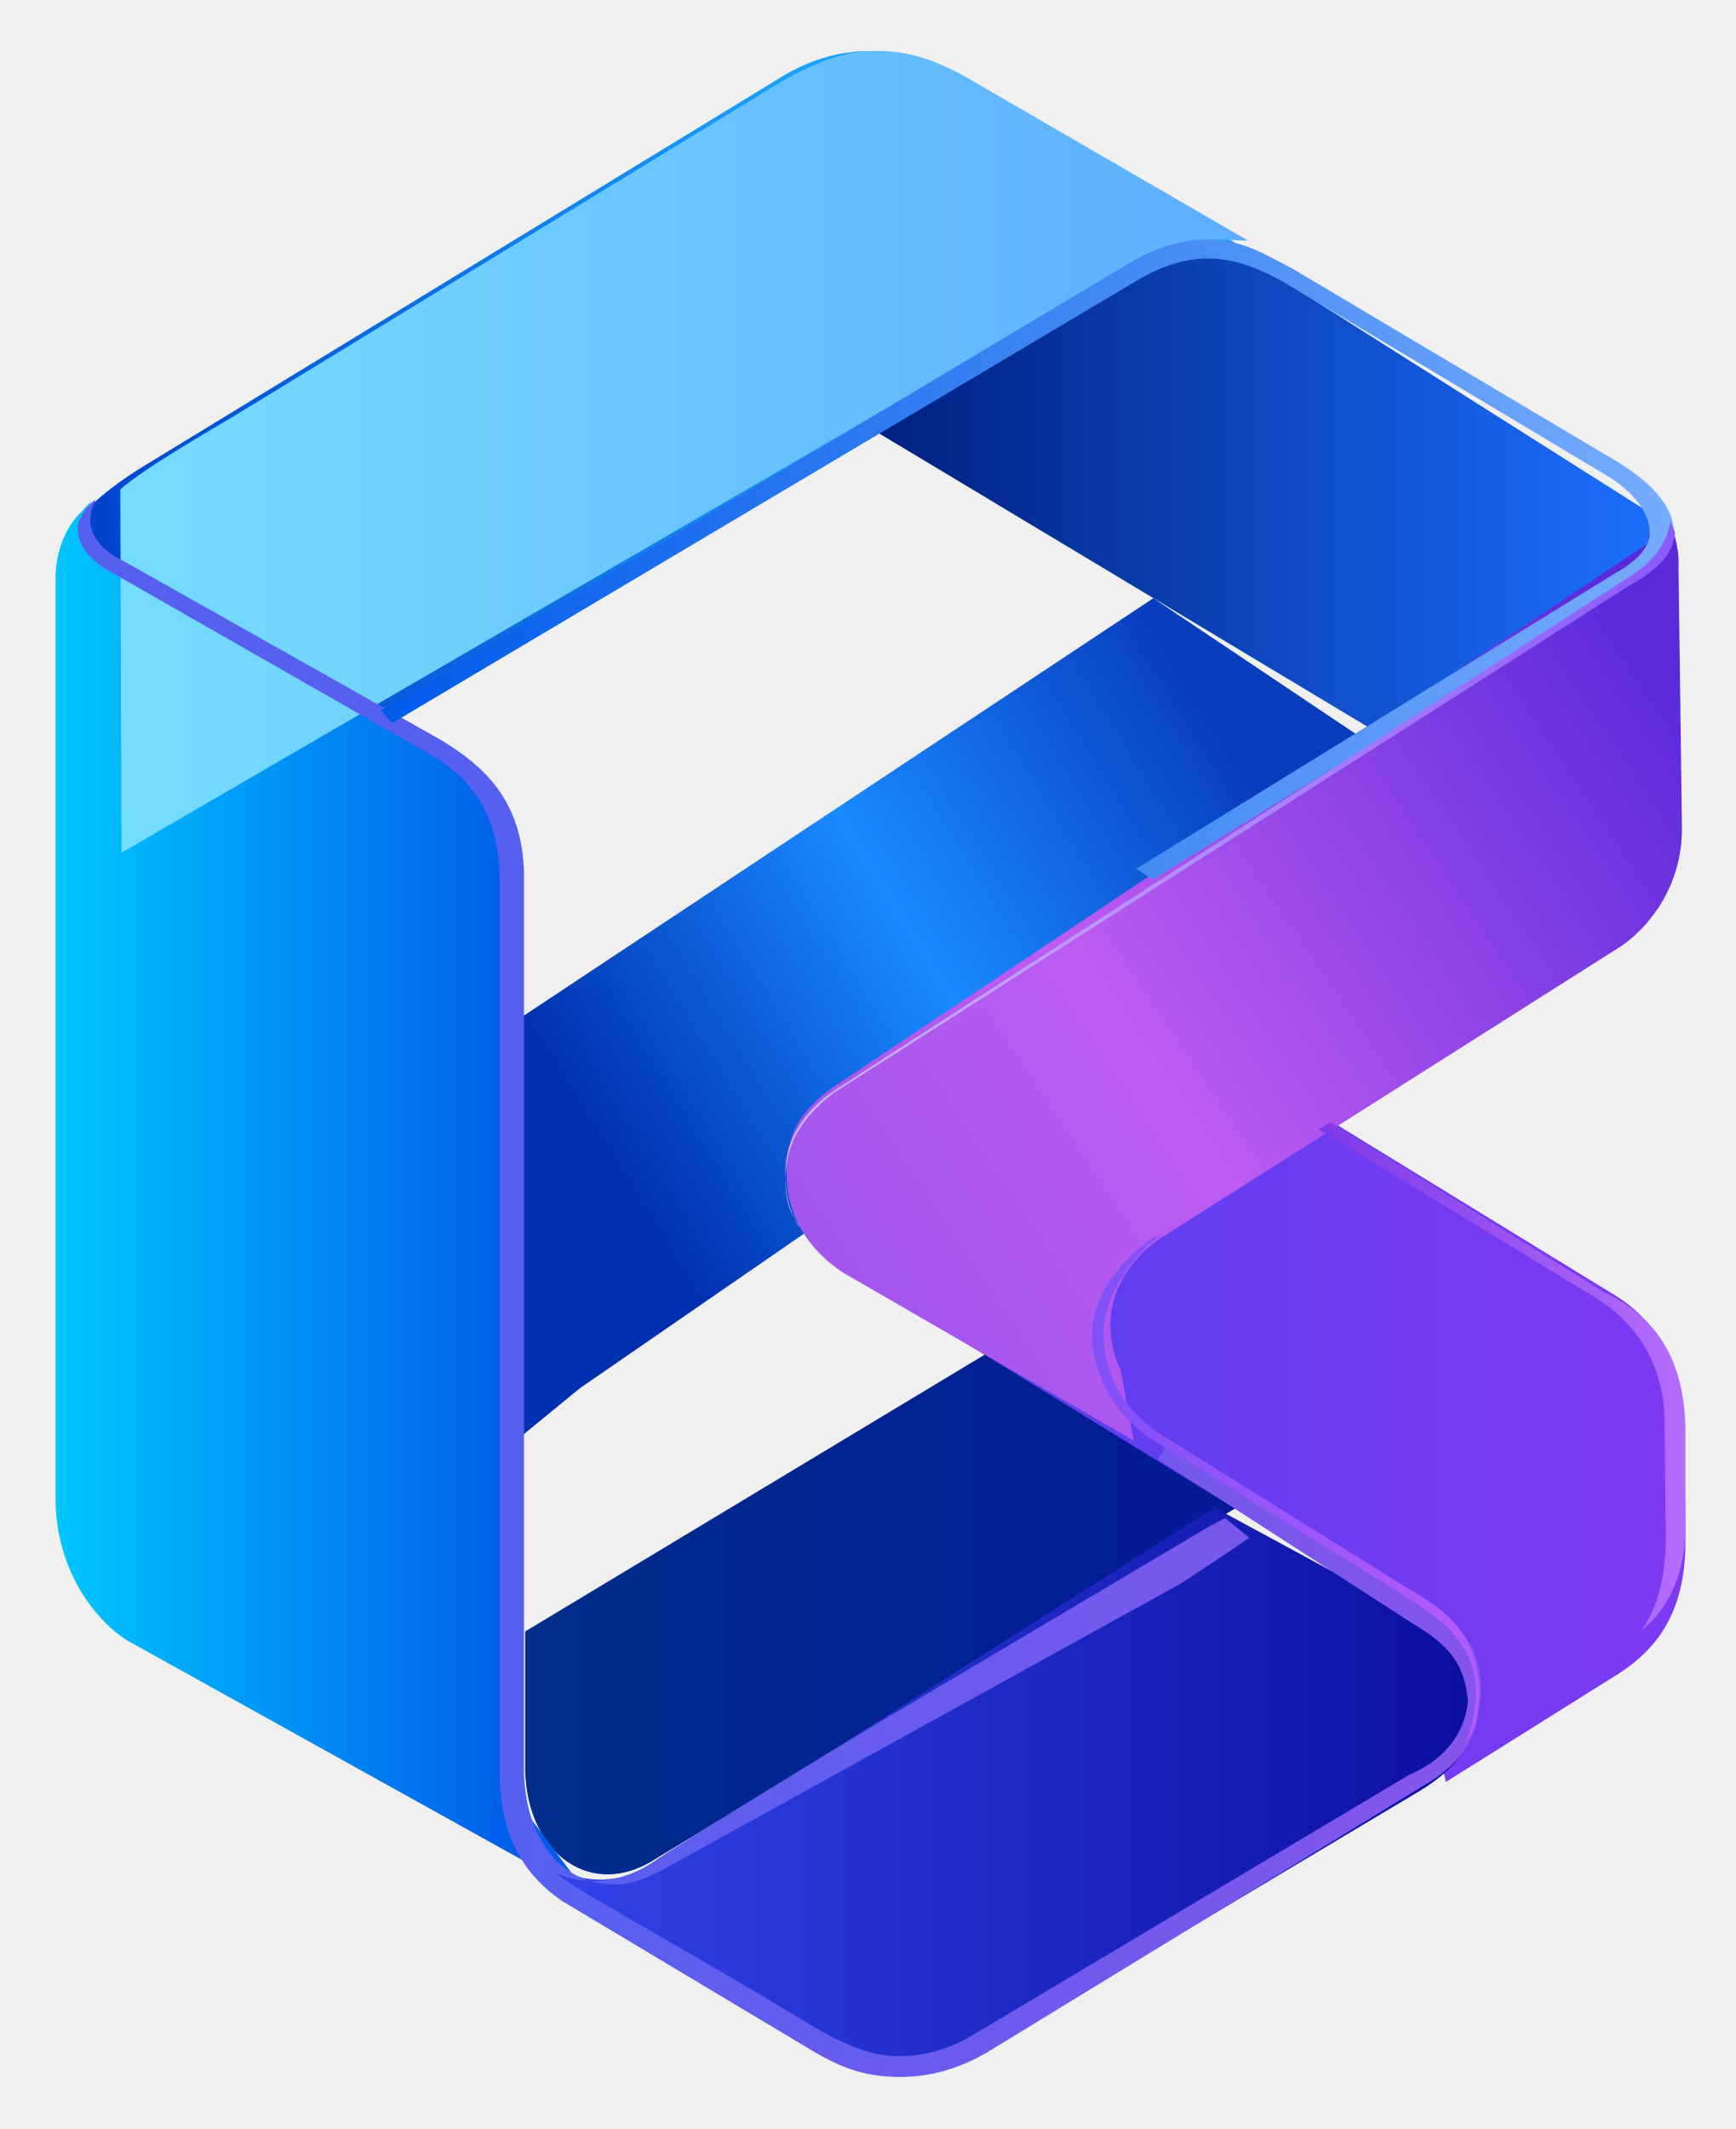
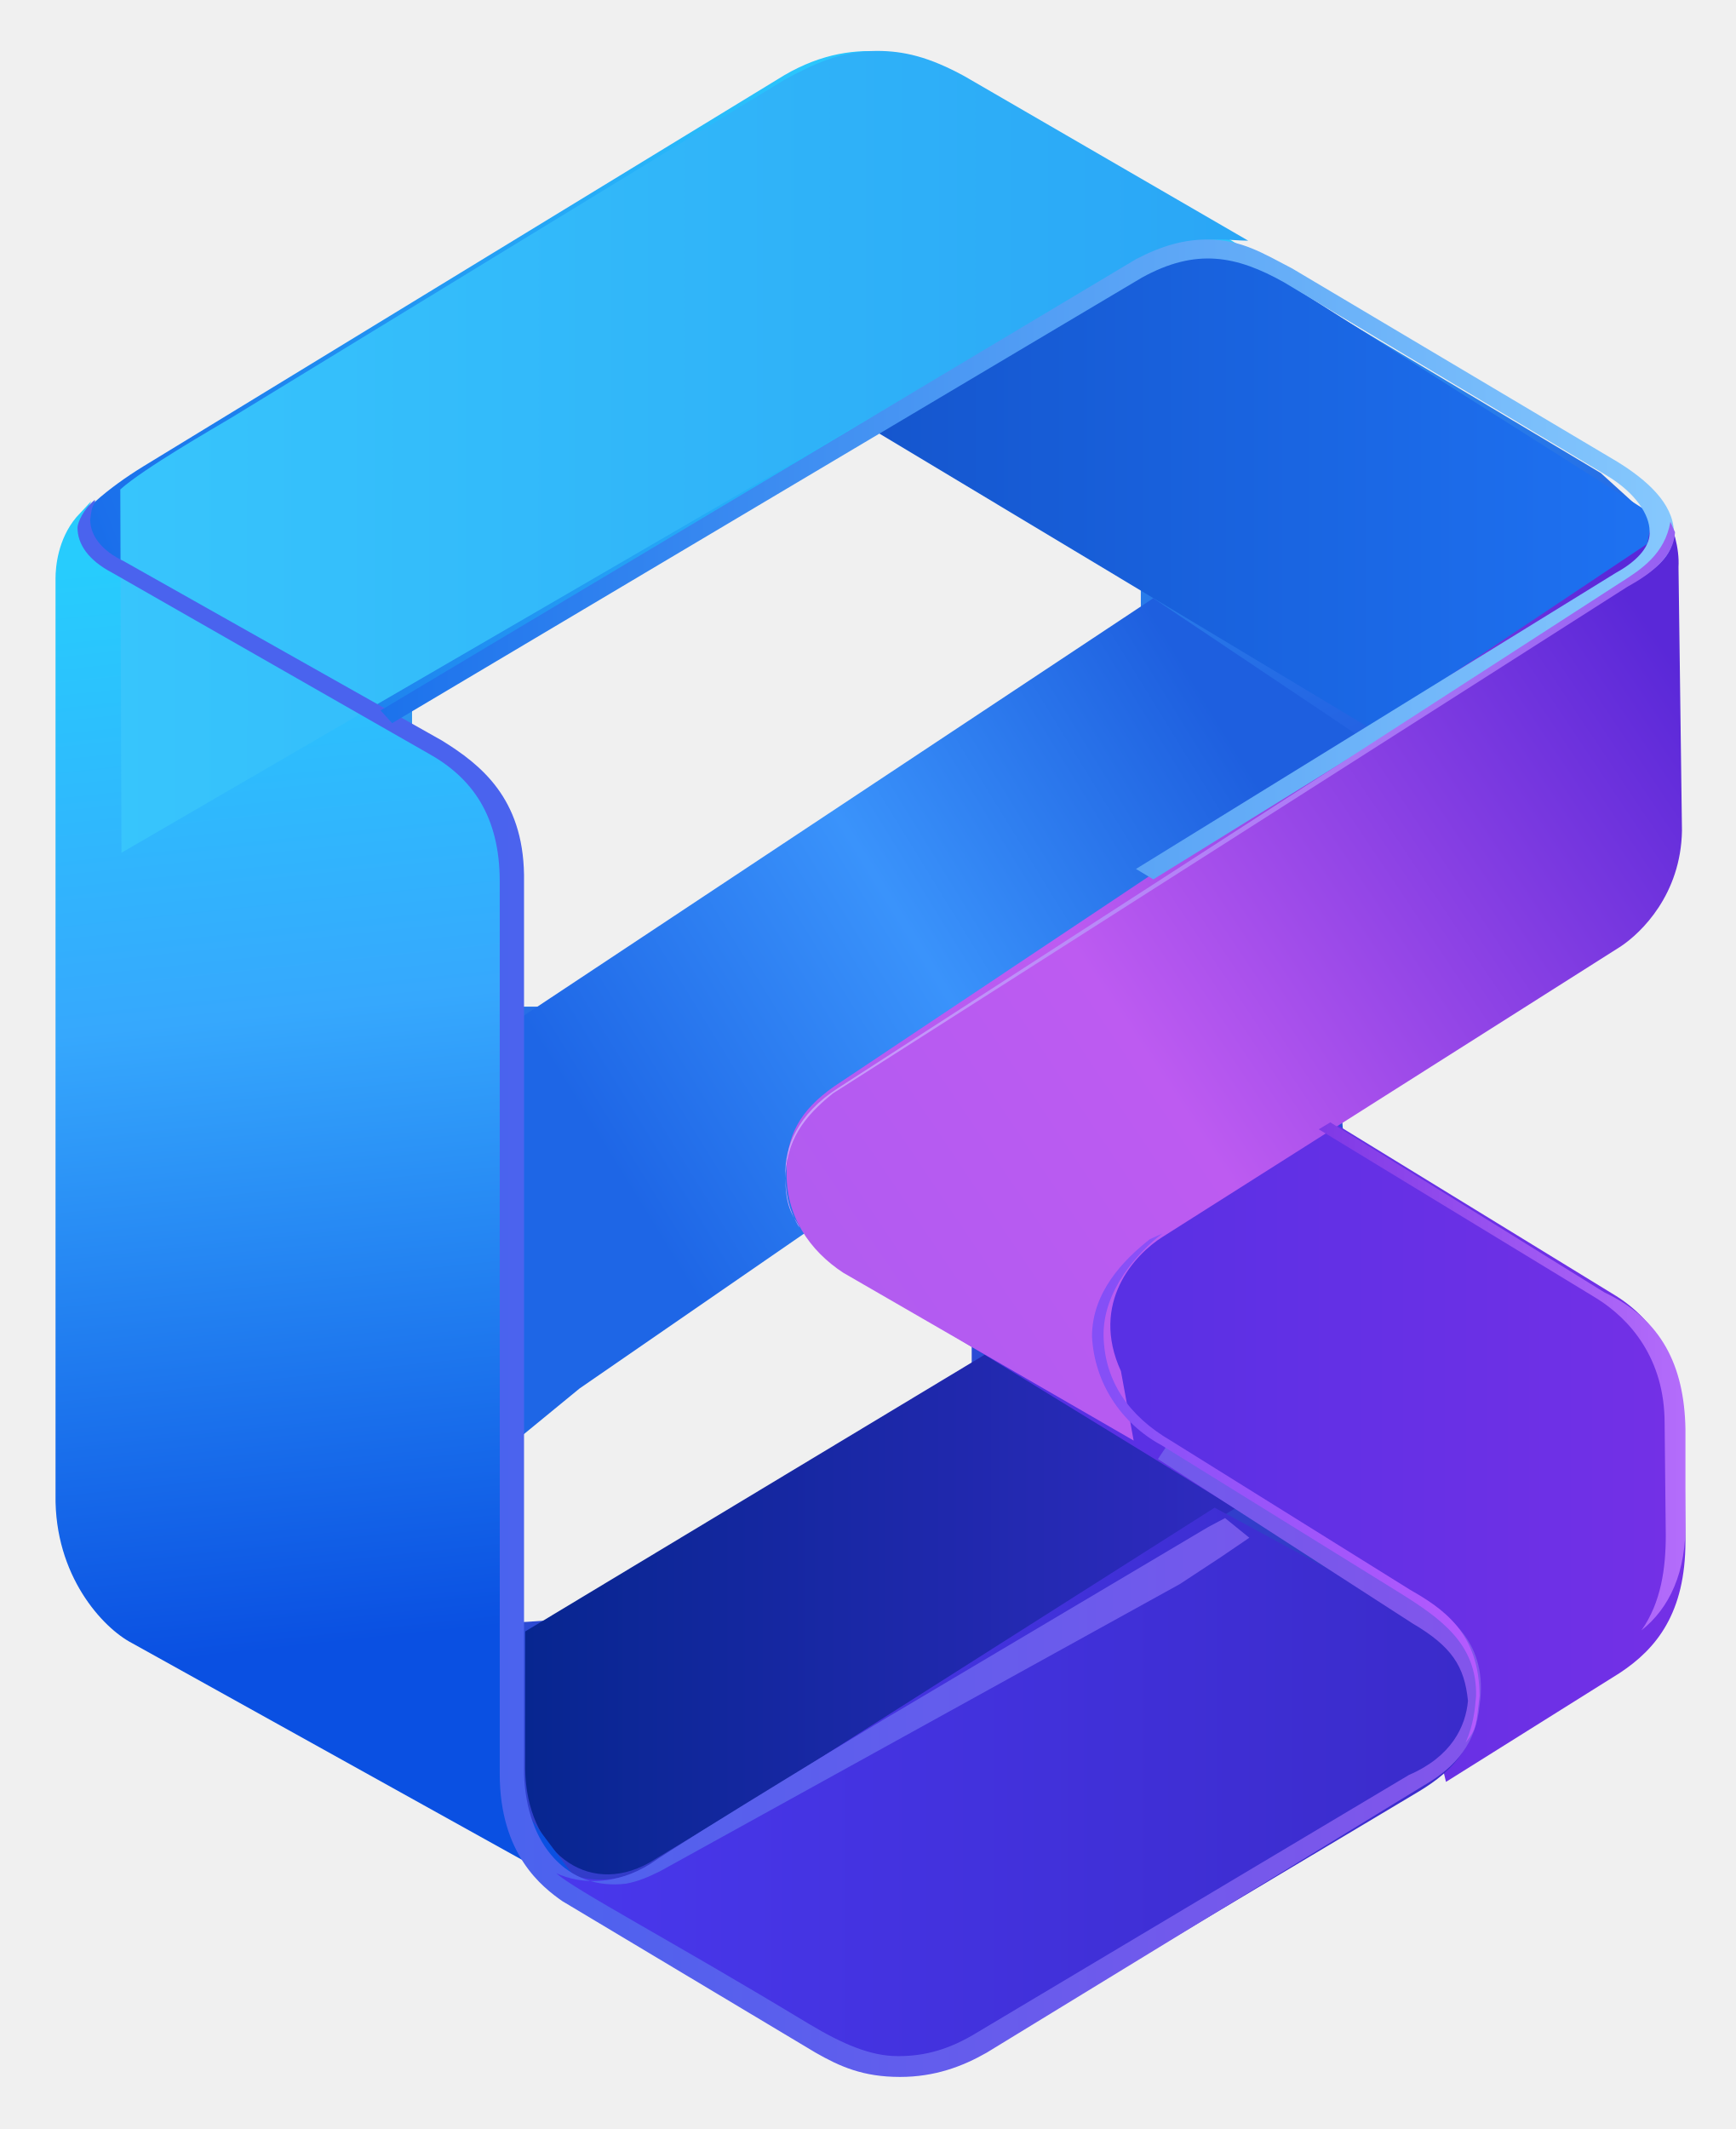
<svg xmlns="http://www.w3.org/2000/svg" viewBox="0 0 150 184">
  <style type="text/css">.cls-0 {fill:#FFFFFF;}
.cls-1 {fill:url(#SVGID_1_);}
.cls-2 {fill:url(#SVGID_2_);}
.cls-3 {fill:url(#SVGID_3_);}
.cls-4 {fill:url(#SVGID_4_);}
.cls-5 {fill:url(#SVGID_5_);}
.cls-6 {fill:url(#SVGID_6_);}
.cls-7 {fill:url(#SVGID_7_);}</style>
+   <linearGradient id="UNDER_" x1="40" x2="112" y1="22" y2="168" gradientUnits="userSpaceOnUse">
+     <stop stop-color="#34BEFB" offset="0" />
+     <stop stop-color="#2360E2" offset=".45" />
+     <stop stop-color="#3A28BC" offset="1" />
+   </linearGradient>
+   <path d="M73.5,5.62 77.25,5.62 83.25,8.25 104.62,20.62 106.12,22.5 111.38,24.75 138.38,40.88 142.5,44.62 143.62,48.38 144.0,71.62 142.12,76.88 139.12,80.25 115.88,94.88 116.25,99.75 138.75,113.25 142.88,117.75 144.38,123.75 144.38,132.75 144.0,135.75 141.75,140.62 139.88,142.5 124.5,152.25 121.88,153.0 85.12,175.5 80.25,177.75 76.5,178.12 71.62,176.25 50.25,163.5 45.75,159.0 11.62,140.25 7.88,136.12 6.0,130.88 6.0,49.12 6.75,46.88 8.62,44.62 16.5,39.38 69.38,7.12 73.12,6.0ZM73.5,37.12 78.38,37.12 97.88,48.75 98.62,49.5 98.62,54.0 48.75,87.0 44.25,87.0 43.88,73.12 41.62,68.62 35.62,64.12 35.62,59.62 73.12,37.5ZM66.75,106.5 71.25,106.5 73.88,109.12 84.0,114.75 84.0,119.25 49.88,139.88 44.25,140.25 44.25,122.62 66.38,106.88Z" fill="url(#UNDER_)" fill-rule="evenodd" />
  <linearGradient id="SVGID_1_" x1="45.41" x2="125.9" y1="146.6" y2="146.6" gradientUnits="userSpaceOnUse">
-     <stop stop-color="#002D8A" offset="0" />
-     <stop stop-color="#05139B" offset="1" />
+     <stop stop-color="#072690" offset="0" />
+     <stop stop-color="#3C2BCE" offset="1" />
  </linearGradient>
  <path class="cls-1" d="m45.4 152.9c0.1 7 5.3 11.1 10.7 8.1l65.5-39.6-21.9-13.1-54.3 32.7v11.9z" />
  <linearGradient id="SVGID_2_" x1="6.976" x2="74.95" y1="46.33" y2="19.7" gradientUnits="userSpaceOnUse">
-     <stop stop-color="#0041CC" offset="0" />
-     <stop stop-color="#19A3FF" offset="1" />
+     <stop stop-color="#1A6CEA" offset="0" />
+     <stop stop-color="#2AC6FD" offset="1" />
  </linearGradient>
  <path class="cls-2" d="m67.8 6.5-55.4 33.8c-3.1 1.9-5.9 4.3-5.9 5.4l1.1 5.1 26.4 10.7 60-35.7c4.2-5.9 12.9-3.8 15.3-3.3l-26.2-15.7c-3.2-1.9-8.8-4.1-15.3-0.3z" />
  <linearGradient id="SVGID_3_" x1="75.93" x2="143.3" y1="45.93" y2="45.93" gradientUnits="userSpaceOnUse">
-     <stop stop-color="#00207F" offset="0" />
-     <stop stop-color="#1C6FFF" offset="1" />
+     <stop stop-color="#1556CE" offset="0" />
+     <stop stop-color="#1E72F2" offset="1" />
  </linearGradient>
  <path class="cls-3" d="m142.9 44.5-34.9-22.1c-3.2-0.8-5.2-0.8-9.1 1.2l-23 13.8 42.8 25.7 24.6-15.5-0.4-3.1z" />
  <linearGradient id="SVGID_4_" x1="44.93" x2="100.1" y1="87.58" y2="53.61" gradientUnits="userSpaceOnUse">
-     <stop stop-color="#0030AF" offset="0" />
-     <stop stop-color="#198AFF" offset=".5" />
-     <stop stop-color="#083DBE" offset="1" />
+     <stop stop-color="#1E66E6" offset="0" />
+     <stop stop-color="#3A93FB" offset=".5" />
+     <stop stop-color="#1E5FDF" offset="1" />
  </linearGradient>
  <polygon class="cls-4" points="45.1 87.9 45.1 124.1 50.1 120 70.4 106 70.3 97.3 117.9 63.9 99.7 51.7" />
-   <linearGradient id="SVGID_5_" x1="3.342" x2="45.1" y1="107.6" y2="107.6" gradientUnits="userSpaceOnUse">
-     <stop stop-color="#00CAFF" offset="0" />
-     <stop stop-color="#005BEA" offset="1" />
+   <linearGradient id="SVGID_5_" x1="20" x2="30" y1="48" y2="142" gradientUnits="userSpaceOnUse">
+     <stop stop-color="#27CCFD" offset="0" />
+     <stop stop-color="#36A8FD" offset=".42" />
+     <stop stop-color="#0A50E2" offset="1" />
  </linearGradient>
  <path class="cls-5" d="m40 65.7-30.3-17.3c-2.1-1.4-3-2.9-1.8-5.1l-1.3 1.4c-1.6 1.9-1.8 4.3-1.8 5.3v79.2c-0.1 7 4.1 11.5 6.6 12.8l39.6 22-6-8v-81c0-6.4-5-9.3-5-9.3z" />
  <linearGradient id="SVGID_6_" x1="44.07" x2="145.8" y1="122.7" y2="122.7" gradientUnits="userSpaceOnUse">
-     <stop stop-color="#4042EE" offset="0" />
-     <stop stop-color="#8039F3" offset="1" />
+     <stop stop-color="#3C30E2" offset="0" />
+     <stop stop-color="#7430E6" offset="1" />
  </linearGradient>
  <path class="cls-6" d="m139.7 112-24.8-15.2-15.9 8.9-28.4-9.8c-1.6 1.5-2.8 3.2-2.6 5.1 0.3 3 1.1 6.4 5.4 8.9l48.1 29.5 3.5 14.6 15-9.4c3.2-2.1 5.7-5.2 5.7-11.4l-0.1-10.1c0-4.2-1.9-8.6-5.9-11.1z" />
  <linearGradient id="SVGID_7_" x1="50.54" x2="145.3" y1="121.5" y2="58.02" gradientUnits="userSpaceOnUse">
-     <stop stop-color="#8E52EA" offset="0" />
+     <stop stop-color="#A95CF0" offset="0" />
    <stop stop-color="#BD5BF1" offset=".501" />
-     <stop stop-color="#5929DA" offset="1" />
+     <stop stop-color="#5A28D8" offset="1" />
  </linearGradient>
  <path class="cls-7" d="m145.1 49c0.1-1.6-0.5-3.6-1-4.3l-1.2-0.3-0.5 2.6-70.3 46.9c-3 2.1-4.1 4.3-4.1 7.3-0.1 3.9 2 6.9 4.9 8.8l25.1 14.5-1.1-6c-2.7-5.9 1.2-10.1 3.6-11.6l39.6-25.1c1.8-1.2 5.2-4.5 5.3-10l-0.3-22.8z" />
  <linearGradient id="SVGID_8_" x1="44.07" x2="127.7" y1="134.6" y2="134.6" gradientUnits="userSpaceOnUse">
-     <stop stop-color="#3345ED" offset="0" />
-     <stop stop-color="#0B0F9F" offset="1" />
+     <stop stop-color="#4A38EE" offset="0" />
+     <stop stop-color="#3A2BCA" offset="1" />
  </linearGradient>
  <path d="m105 130.3-49 31.1c-3.3 1.7-6.9 1.3-9.1-1l2.7 3.5 21.7 12.8c3 1.9 8.3 3.2 13.7 0.6l37.7-22.5c2.8-1.7 5.6-4.2 4.8-9.4l-2-4-20.5-11.1z" fill="url(#SVGID_8_)" />
  <linearGradient id="SVGID_9_" x1="7.225" x2="107.9" y1="48.36" y2="48.36" gradientUnits="userSpaceOnUse">
-     <stop stop-color="#77DEFE" offset="0" />
-     <stop stop-color="#5DAEFD" offset="1" />
+     <stop stop-color="#38C6FC" offset="0" />
+     <stop stop-color="#2AA6F6" offset="1" />
  </linearGradient>
  <path d="m105.4 20.7c-2 0-4.4 0.5-7.6 2.3l-87.3 50.7-0.1-31.4c2-1.8 8.1-5.3 9.6-6.2l47.8-29.2c2.6-1.4 4.9-2.5 8-2.5 2.3 0 4.5 0.5 7.6 2.2l24.5 14.2c-0.8 0-1.6-0.1-2.5-0.1zm-30.1-16.3-0.3 0.1 0.3-0.1z" fill="url(#SVGID_9_)" />
  <linearGradient id="SVGID_10_" x1="43.17" x2="144.8" y1="98.73" y2="98.73" gradientUnits="userSpaceOnUse">
-     <stop stop-color="#5560EF" offset="0" />
+     <stop stop-color="#4A63EE" offset="0" />
    <stop stop-color="#8E52EA" offset="1" />
  </linearGradient>
  <path d="m77.8 179.5c-3.2 0-5.2-0.9-7.3-2.1l-21.9-13.1c-1.7-1.2-5.4-4-5.4-11v-77.1c0-5.7-2.4-9-6.2-11.1l-27.3-15.6c-2.1-1.1-3-2.5-3-3.9 0-0.4 0.5-1.6 1.5-2.4v0.2c-0.3 0.5-0.3 0.8-0.4 1.5 0 1.4 1 2.7 2.9 3.6l27.5 15.5c3.4 2.1 7 5 7.1 11.6v77.7c0.2 6.2 3.8 10.1 8.8 9.5 1.1-0.2 2-0.6 3-1.1l44.9-24.8 3.5-2.3 2.5-1.7-2.1-1.7-1.5 0.8-26.8 15.9c-0.1 0-18.4 11.1-21.4 13.2-2.9 1.8-5.9 1.8-8.1 0.8 1.5 1.4 9.9 5.8 21.8 13 3 1.8 5.4 2.8 7.7 2.8h0.1c2.3 0 4.4-0.6 6.7-2l37.4-22.3c3.7-1.6 4.9-4.2 5.1-6.4-0.3-3-1.4-4.7-4.8-6.7l-22-14.2 1-1.5 21.5 13.4c2.7 1.6 6.1 4 5.3 9.4-0.3 3.2-2 5.3-4.8 6.9l-37.8 23.1c-2.1 1.2-4.5 2.1-7.5 2.1z" fill="url(#SVGID_10_)" />
  <linearGradient id="SVGID_11_" x1="32.86" x2="144.7" y1="41.19" y2="41.19" gradientUnits="userSpaceOnUse">
-     <stop stop-color="#005BEA" offset="0" />
-     <stop stop-color="#76ACFB" offset="1" />
+     <stop stop-color="#1C72EC" offset="0" />
+     <stop stop-color="#86C8FD" offset="1" />
  </linearGradient>
  <path d="m33.9 62.5-1-1.1 65.3-39c2.3-1.2 4.2-1.7 6.2-1.7 2.9 0 4.8 1.2 7.3 2.5l28.1 16.7c2.6 1.6 4.8 3.6 4.9 6 0 1.8-1 3-3.6 4.5l-41.4 25.6-1.5-0.9 41.5-25.6c2-1.1 3-2.4 2.9-3.6 0-1.4-1.2-3.3-3.7-4.8l-27.9-16.7c-4.1-2.3-7.6-3-12.3-0.4l-64.8 38.5z" fill="url(#SVGID_11_)" />
  <linearGradient id="SVGID_12_" x1="67.87" x2="144.8" y1="79.88" y2="79.88" gradientUnits="userSpaceOnUse">
-     <stop stop-color="#CFBAFC" offset="0" />
-     <stop stop-color="#8A5AFA" offset="1" />
+     <stop stop-color="#CBA0FB" offset="0" />
+     <stop stop-color="#9760F2" offset="1" />
  </linearGradient>
  <path d="m72 94.5c-2.5 2-4.1 4.1-4.1 7.5 0 2.9 1.1 3.5 1.2 4.1-0.4-0.7-1.2-2-1.2-4.5-0.1-2.4 1-5.3 4.6-7.6l67.5-43.6c1.9-1.2 3.9-2.5 4.4-5.3l0.4 0.9c-0.1 2-1.9 3.5-4.1 4.7l-68.7 43.8z" fill="url(#SVGID_12_)" />
  <linearGradient id="SVGID_13_" x1="100" x2="145.8" y1="106" y2="106" gradientUnits="userSpaceOnUse">
    <stop stop-color="#6821DC" offset="0" />
    <stop stop-color="#B46DFB" offset="1" />
  </linearGradient>
  <path d="m138.7 111.7-23.7-14.7-1 0.6 24 14.6c2.9 1.8 5.9 5.2 5.9 10.8l0.1 9.7c0 2.8-0.4 5.8-2.1 8.2 2.4-1.9 3.9-5 3.8-9.5v-7.9c-0.1-5.5-2.1-9.5-7-11.8z" fill="url(#SVGID_13_)" />
  <linearGradient id="SVGID_14_" x1="45.13" x2="127.6" y1="127.6" y2="127.6" gradientUnits="userSpaceOnUse">
-     <stop stop-color="#3343EC" offset="0" />
+     <stop stop-color="#3A3EEC" offset="0" />
    <stop stop-color="#B55AFE" offset="1" />
  </linearGradient>
  <path d="m121.9 137.4-20.7-12.9c-3.6-2.1-5.7-5.1-5.8-9-0.1-4 3.1-7.4 5.1-8.9l-1.1 0.5c-2.3 1.8-5 4.6-5 8.4 0.2 4 2.5 7.5 6 9.4l20.5 12.7c3.7 2.3 6.8 4.5 6.7 9-0.1 1.1-0.2 2.4-0.9 4 1-1.2 0.9-1.6 1.2-4 0-5.5-3.2-7.6-6-9.2z" fill="url(#SVGID_14_)" />
</svg>
